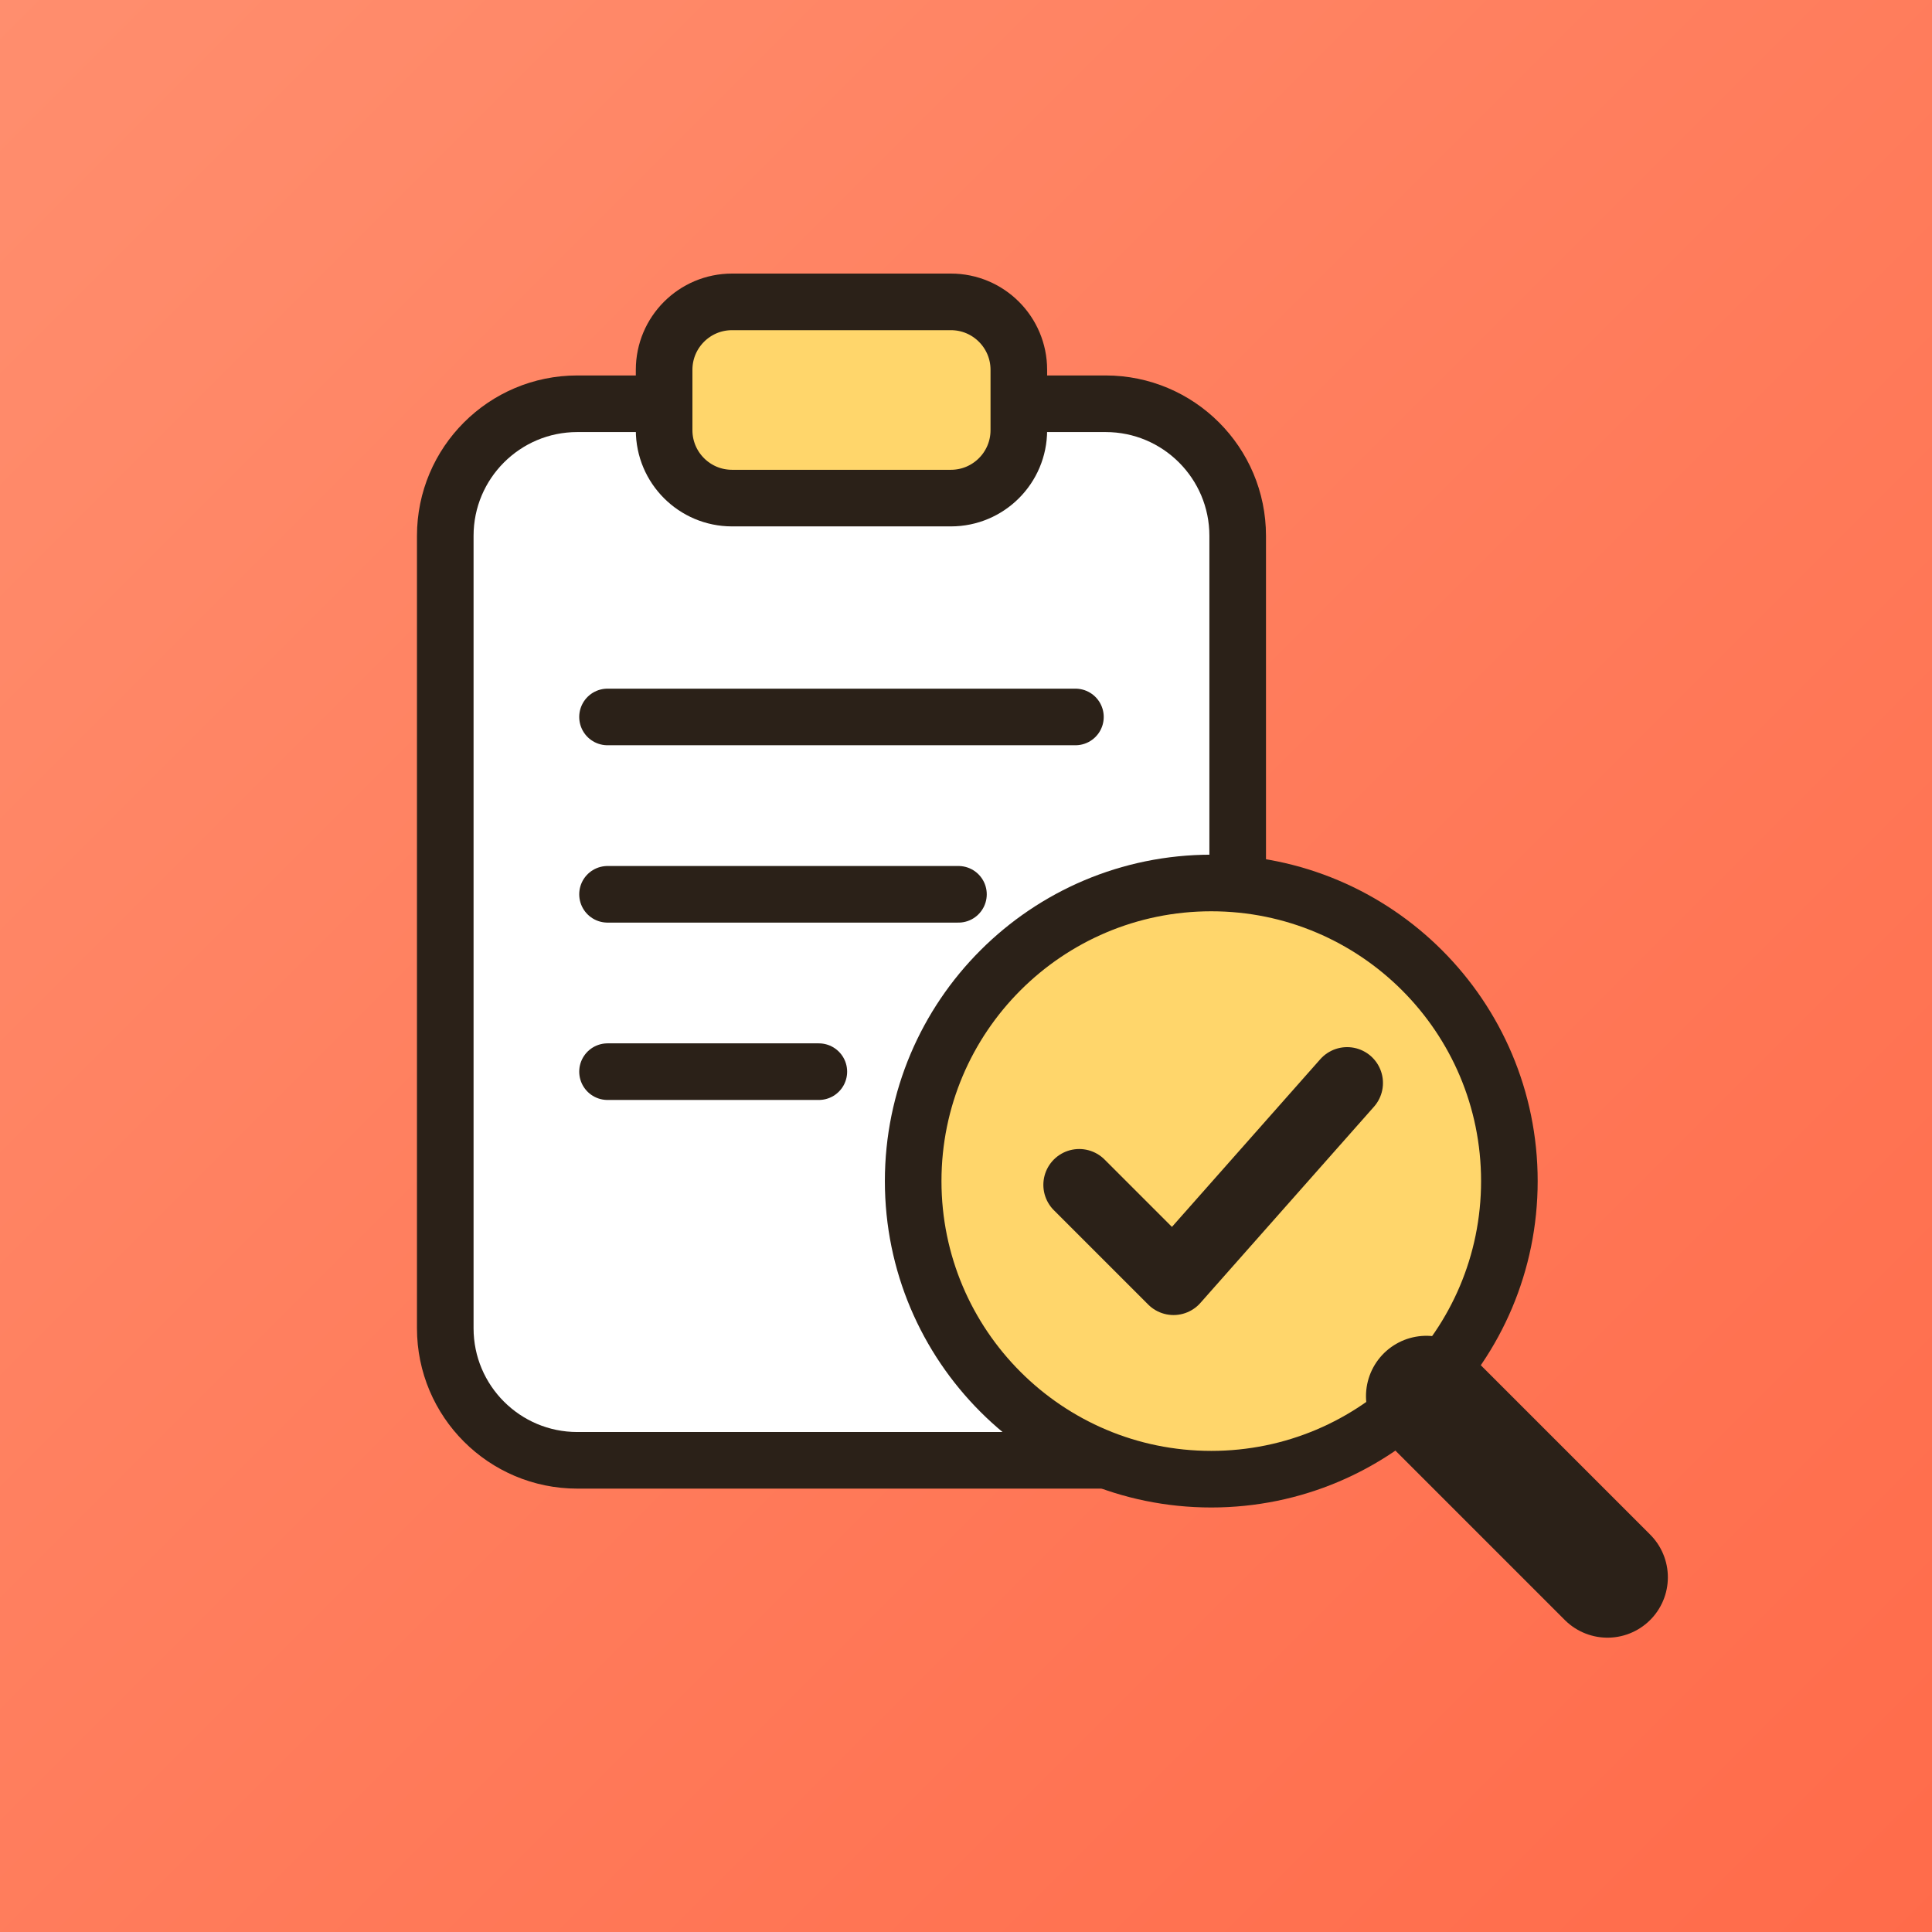
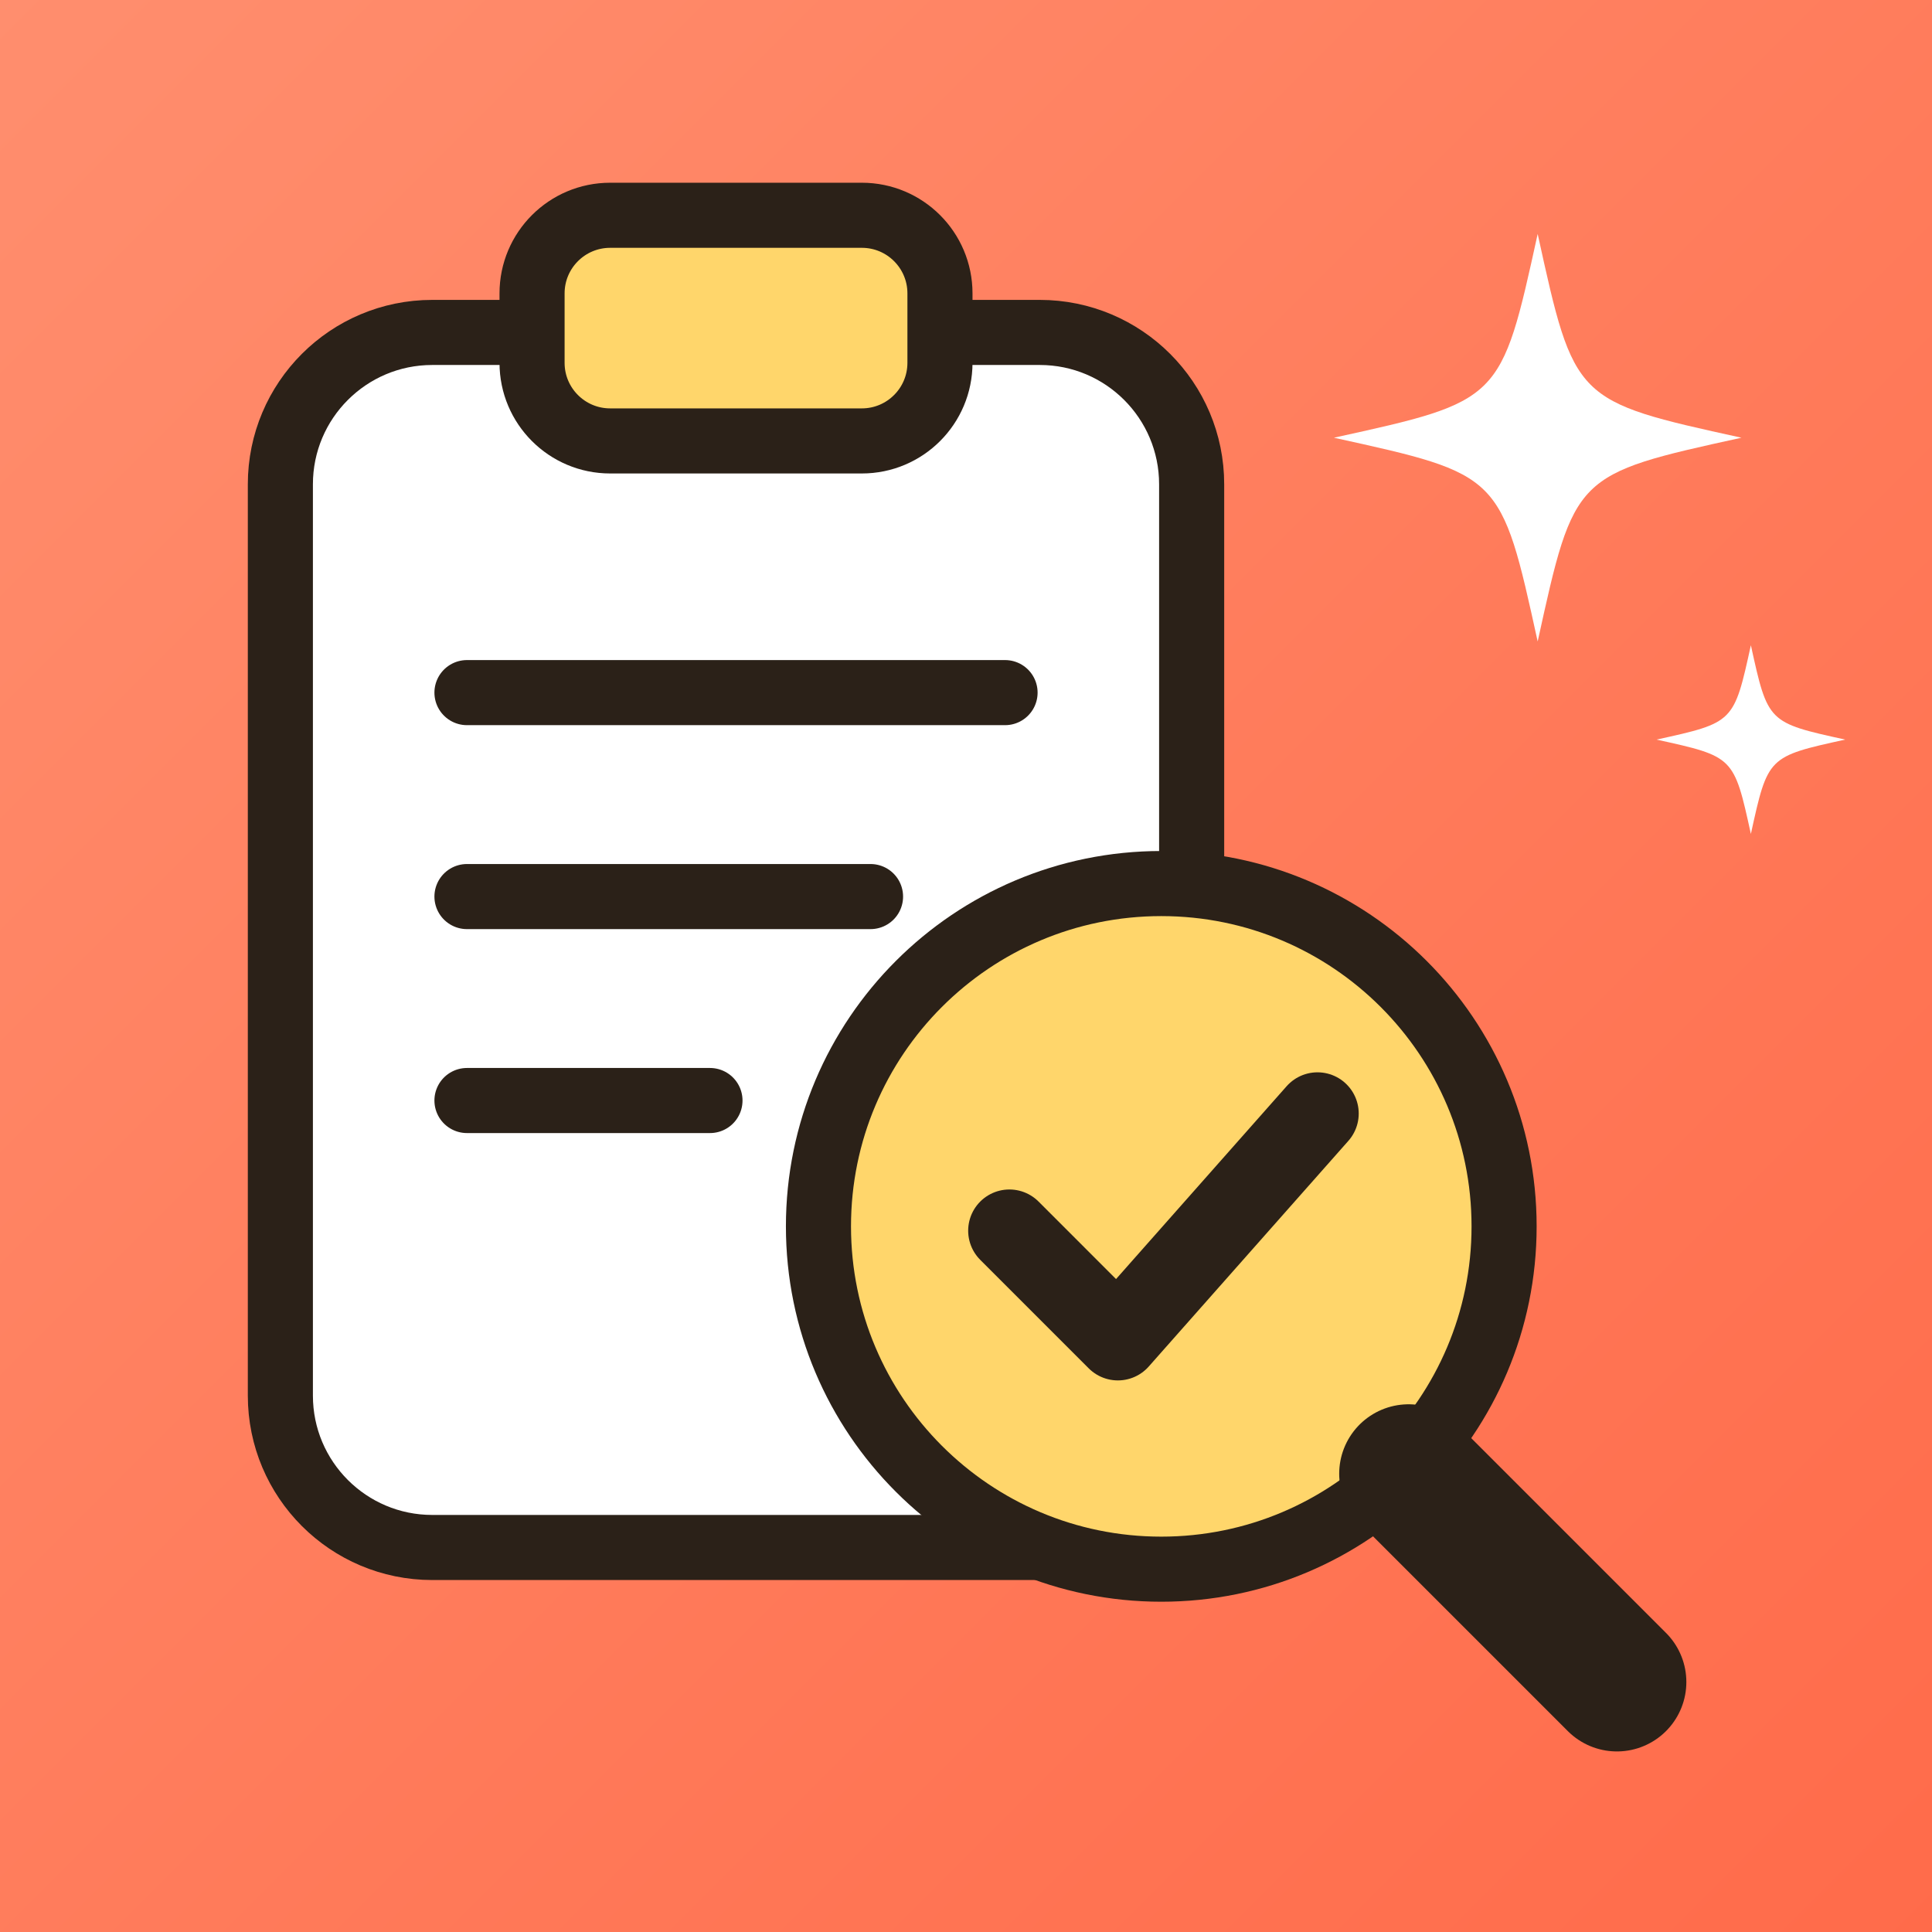
<svg xmlns="http://www.w3.org/2000/svg" width="1024" height="1024" viewBox="0 0 1024 1024">
  <defs>
    <linearGradient id="bg" x1="0" y1="0" x2="1" y2="1">
      <stop offset="0" stop-color="#FF8E6E" />
      <stop offset="1" stop-color="#FF6B4A" />
    </linearGradient>
  </defs>
  <rect id="background" width="1024" height="1024" fill="url(#bg)" />
-   <g id="mark">
+   <g id="sparkles" fill="#FFFFFF">
+     <path d="M815 124C834.44 212.56 834.44 212.56 923 232C834.44 251.44 834.44 251.44 815 340C795.56 251.44 795.56 251.44 707 232C795.56 212.56 795.56 212.56 815 124Z" />
+     <path d="M928 342C937 383 937 383 978 392C937 401 937 401 928 442C919 401 919 401 878 392C919 383 919 383 928 342Z" />
+   </g>
+   <g id="mark" transform="translate(512 512) scale(1.15) translate(-552 -506)">
    <rect x="236" y="214" width="420" height="560" rx="70" fill="#FFFFFF" stroke="#2B2118" stroke-width="30" />
    <rect x="352" y="160" width="188" height="104" rx="36" fill="#FFD66B" stroke="#2B2118" stroke-width="30" />
    <path d="M322 380h248M322 474h186M322 568h112" stroke="#2B2118" stroke-width="30" stroke-linecap="round" />
    <circle cx="642" cy="626" r="158" fill="#FFD66B" stroke="#2B2118" stroke-width="30" />
    <path d="M756 740l96 96" stroke="#2B2118" stroke-width="64" stroke-linecap="round" />
    <path d="M572 628l50 50 92-104" fill="none" stroke="#2B2118" stroke-width="38" stroke-linecap="round" stroke-linejoin="round" />
  </g>
</svg>
